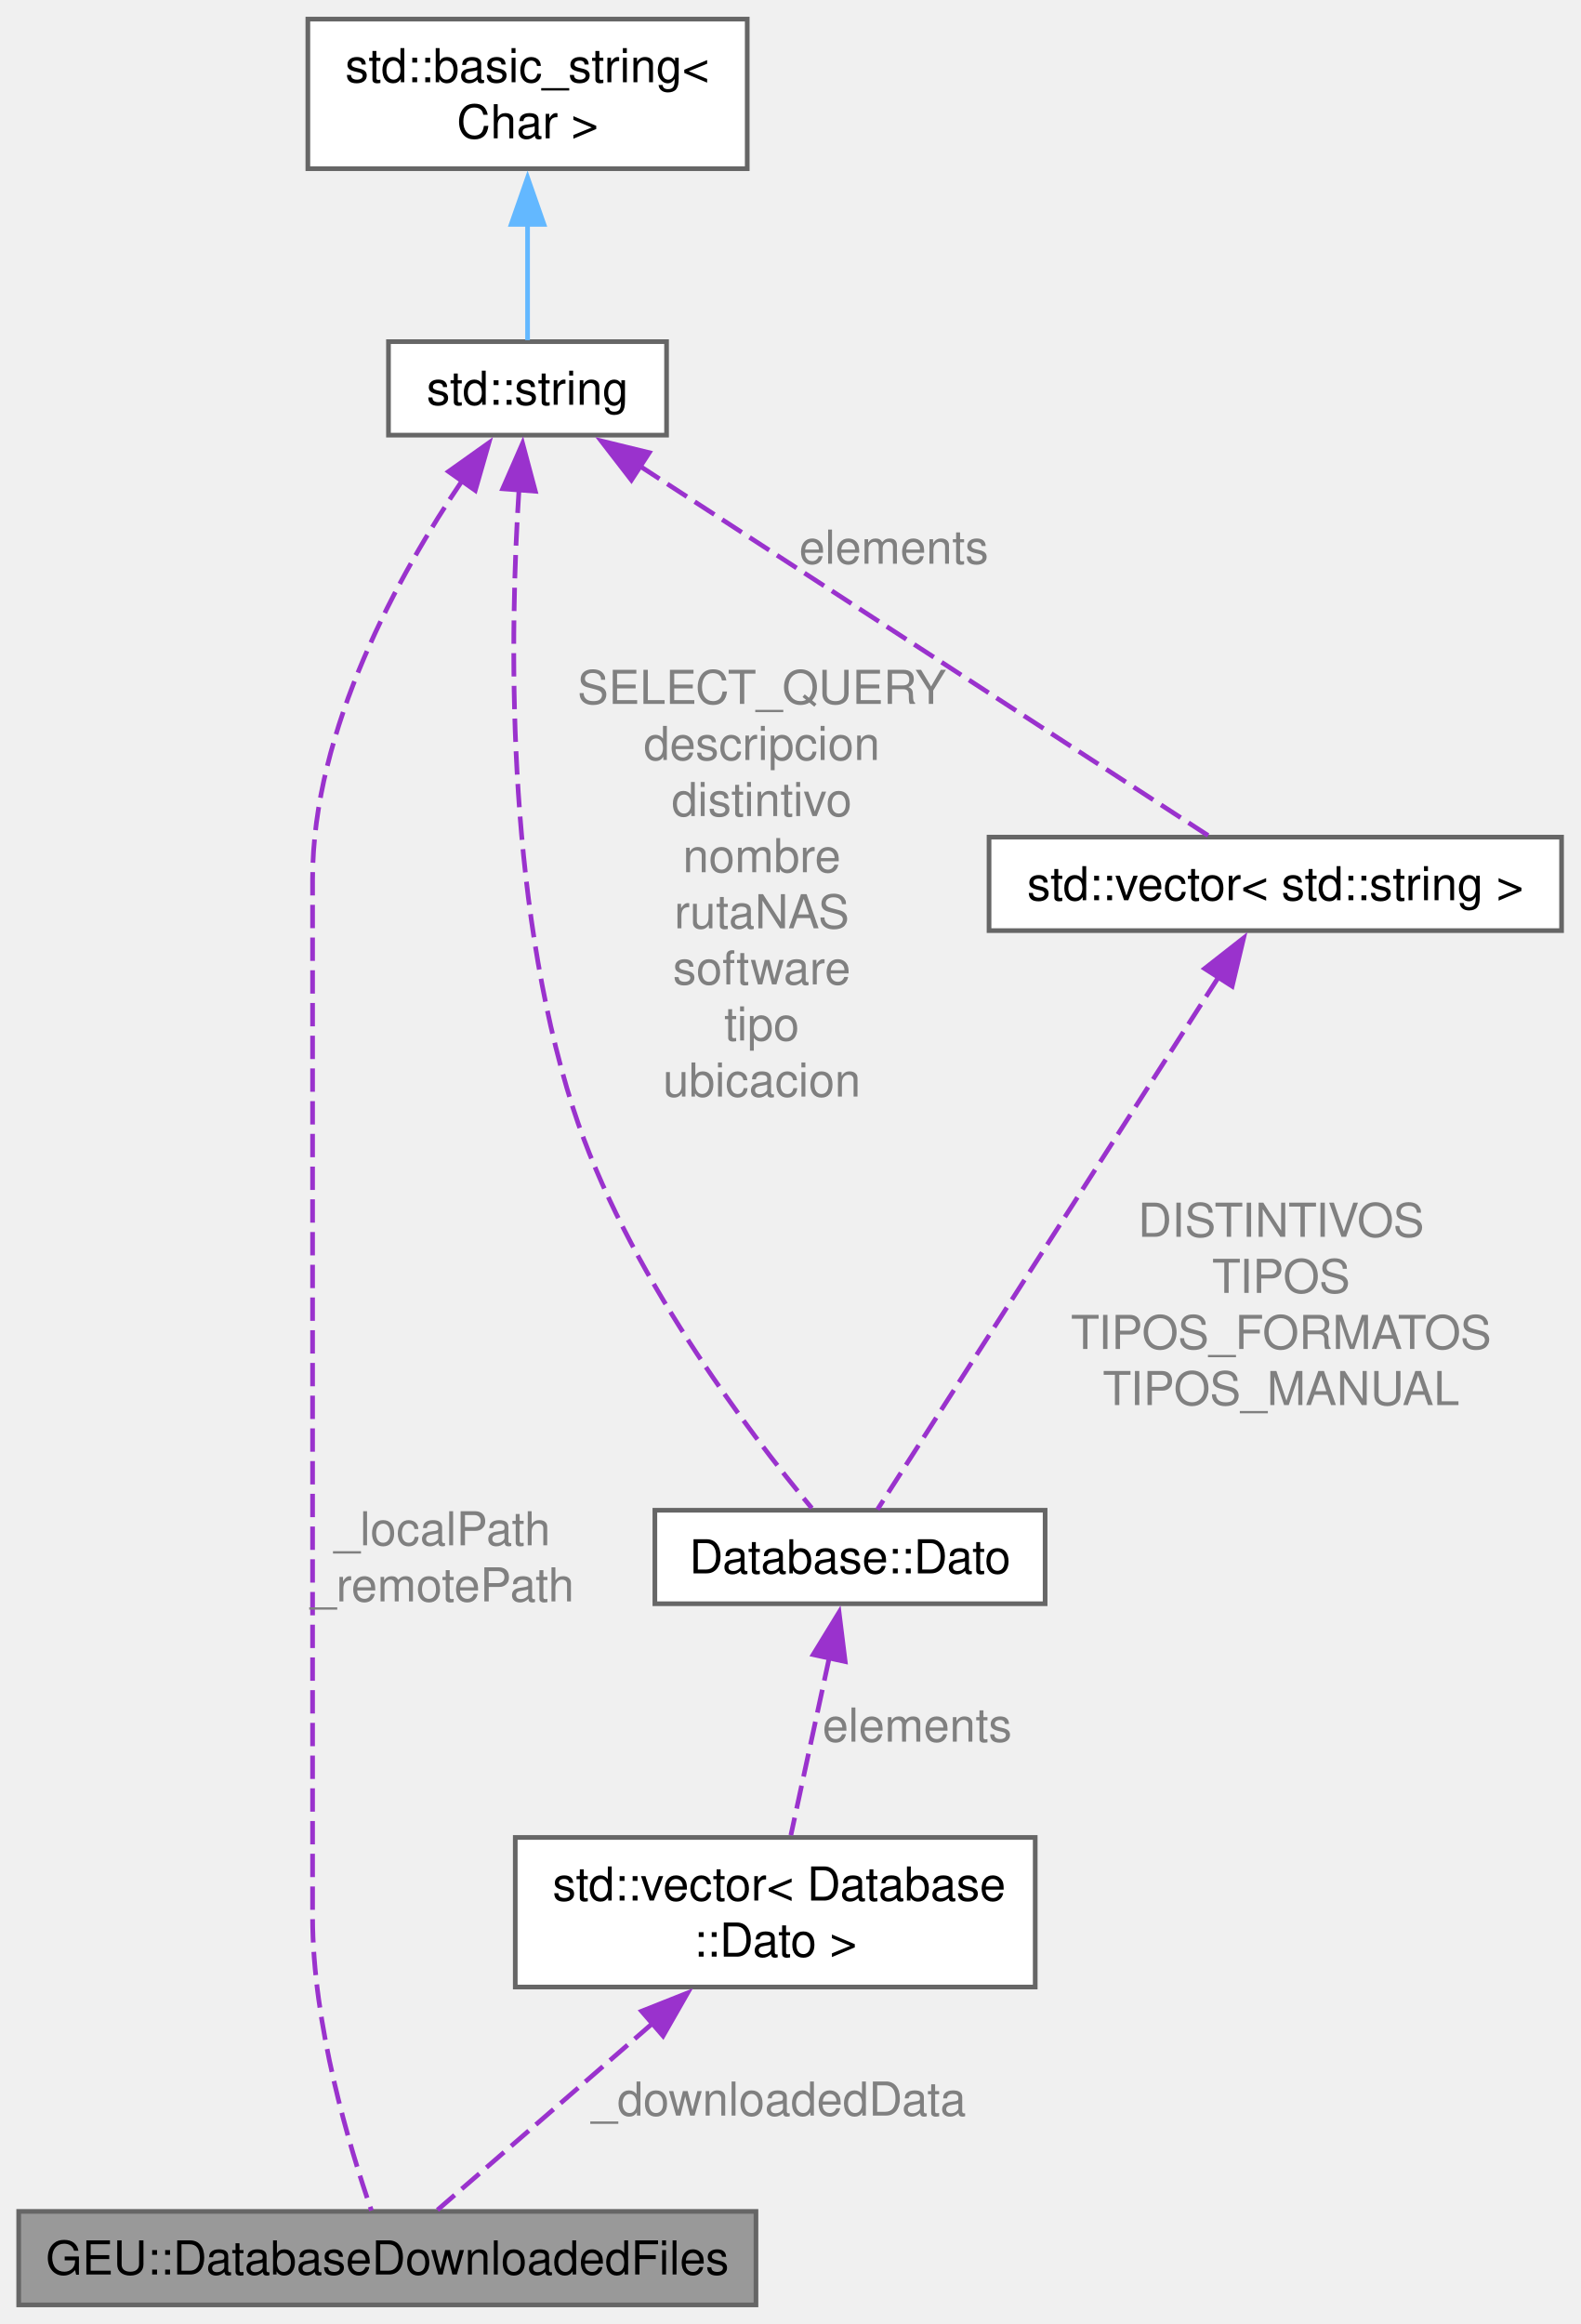
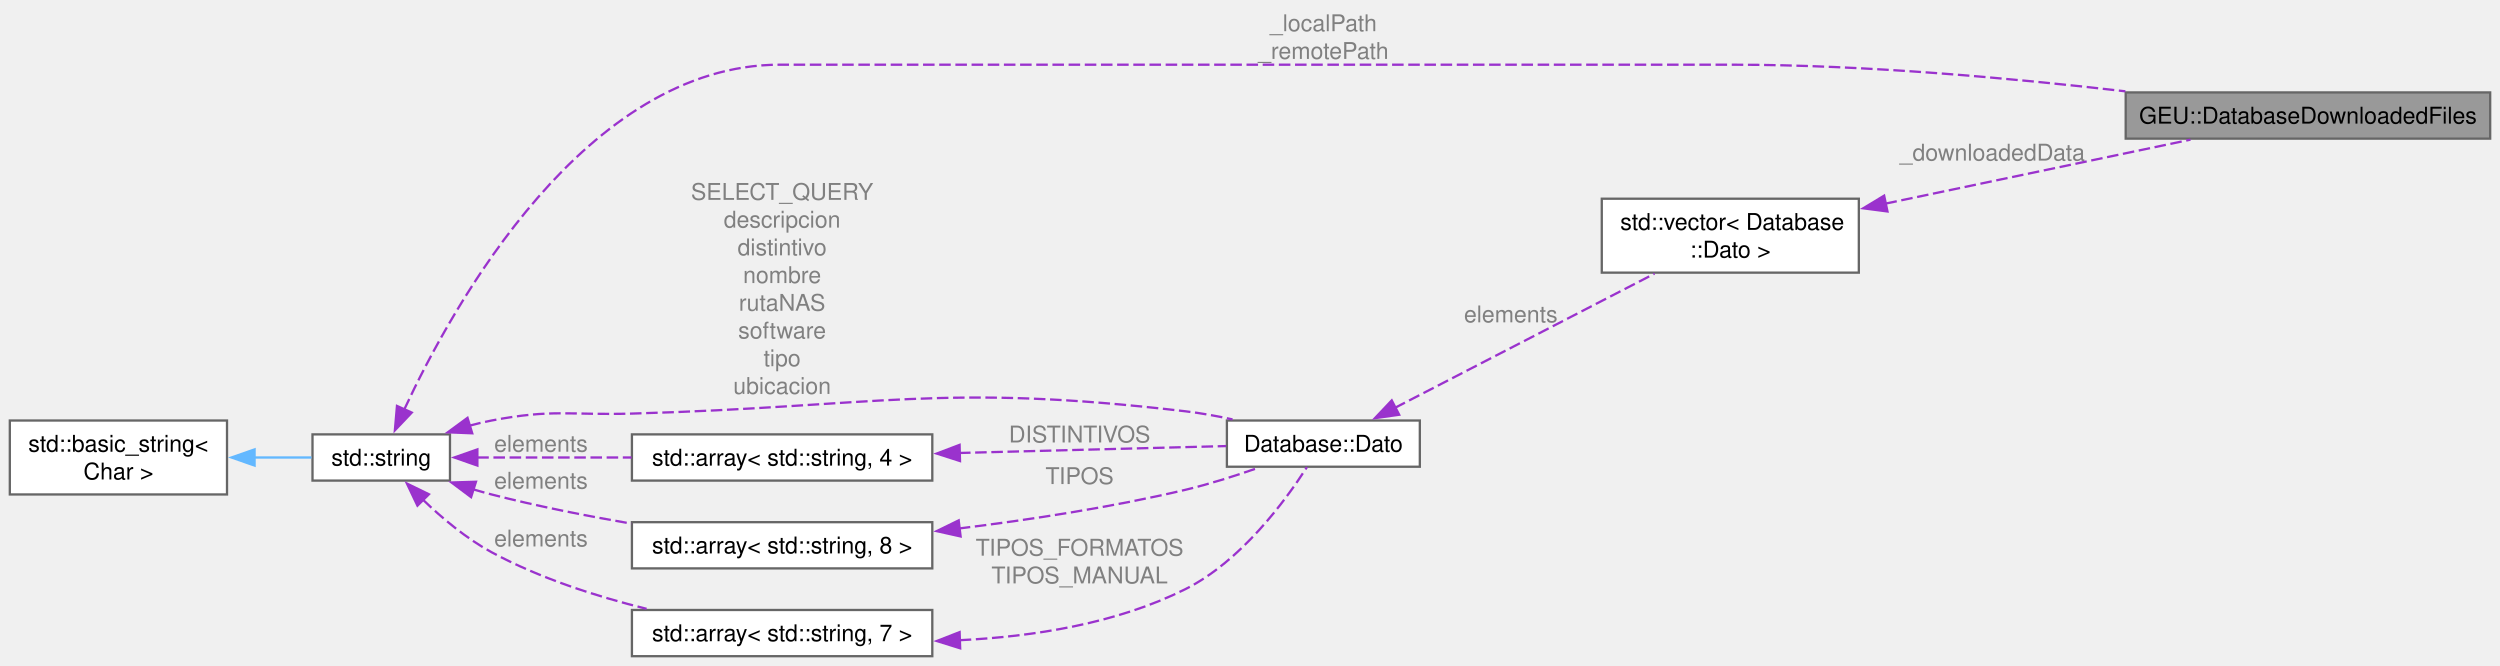
- <svg xmlns="http://www.w3.org/2000/svg" xmlns:xlink="http://www.w3.org/1999/xlink" width="338pt" height="497pt" viewBox="0.00 0.00 338.12 497.00">
-   <g id="graph0" class="graph" transform="scale(1 1) rotate(0) translate(4 493)">
+ <svg xmlns="http://www.w3.org/2000/svg" xmlns:xlink="http://www.w3.org/1999/xlink" width="1082pt" height="288pt" viewBox="0.00 0.00 1081.50 288.00">
+   <g id="graph0" class="graph" transform="scale(1 1) rotate(0) translate(4 284)">
    <g id="Node000001" class="node">
      <g id="a_Node000001">
        <a xlink:title=" ">
-           <polygon fill="#999999" stroke="#666666" points="157.75,-20 0,-20 0,0 157.75,0 157.75,-20" />
-           <text text-anchor="middle" x="78.88" y="-6.5" font-family="Helvetica,sans-Serif" font-size="10.00">GEU::DatabaseDownloadedFiles</text>
+           <polygon fill="#999999" stroke="#666666" points="1073.5,-244 915.75,-244 915.75,-224 1073.5,-224 1073.5,-244" />
+           <text text-anchor="middle" x="994.62" y="-230.5" font-family="Helvetica,sans-Serif" font-size="10.00">GEU::DatabaseDownloadedFiles</text>
        </a>
      </g>
    </g>
    <g id="Node000002" class="node">
      <g id="a_Node000002">
        <a xlink:title=" ">
-           <polygon fill="white" stroke="#666666" points="217.5,-100 106.25,-100 106.25,-68 217.5,-68 217.5,-100" />
-           <text text-anchor="start" x="114.25" y="-86.5" font-family="Helvetica,sans-Serif" font-size="10.00">std::vector&lt; Database</text>
-           <text text-anchor="middle" x="161.88" y="-74.5" font-family="Helvetica,sans-Serif" font-size="10.00">::Dato &gt;</text>
+           <polygon fill="white" stroke="#666666" points="800.25,-198 689,-198 689,-166 800.25,-166 800.25,-198" />
+           <text text-anchor="start" x="697" y="-184.5" font-family="Helvetica,sans-Serif" font-size="10.00">std::vector&lt; Database</text>
+           <text text-anchor="middle" x="744.62" y="-172.5" font-family="Helvetica,sans-Serif" font-size="10.00">::Dato &gt;</text>
        </a>
      </g>
    </g>
    <g id="edge1_Node000001_Node000002" class="edge">
      <g id="a_edge1_Node000001_Node000002">
        <a xlink:title=" ">
-           <path fill="none" stroke="#9a32cd" stroke-dasharray="5,2" d="M135.58,-60.19C120.03,-46.7 101.18,-30.35 89.61,-20.31" />
-           <polygon fill="#9a32cd" stroke="#9a32cd" points="133.28,-62.83 143.13,-66.74 137.87,-57.54 133.28,-62.83" />
+           <path fill="none" stroke="#9a32cd" stroke-dasharray="5,2" d="M811.77,-195.87C853.24,-204.57 905.84,-215.59 943.79,-223.55" />
+           <polygon fill="#9a32cd" stroke="#9a32cd" points="812.65,-192.48 802.15,-193.85 811.21,-199.33 812.65,-192.48" />
        </a>
      </g>
-       <text text-anchor="middle" x="162.62" y="-40.5" font-family="Helvetica,sans-Serif" font-size="10.00" fill="grey"> _downloadedData</text>
+       <text text-anchor="middle" x="858" y="-214.5" font-family="Helvetica,sans-Serif" font-size="10.00" fill="grey"> _downloadedData</text>
    </g>
    <g id="Node000003" class="node">
      <g id="a_Node000003">
        <a xlink:href="../../d4/d34/struct_database_1_1_dato.html" target="_top" xlink:title=" ">
-           <polygon fill="white" stroke="#666666" points="219.62,-170 136.12,-170 136.12,-150 219.62,-150 219.62,-170" />
-           <text text-anchor="middle" x="177.88" y="-156.5" font-family="Helvetica,sans-Serif" font-size="10.00">Database::Dato</text>
+           <polygon fill="white" stroke="#666666" points="610.25,-102 526.75,-102 526.75,-82 610.25,-82 610.25,-102" />
+           <text text-anchor="middle" x="568.5" y="-88.5" font-family="Helvetica,sans-Serif" font-size="10.00">Database::Dato</text>
        </a>
      </g>
    </g>
    <g id="edge2_Node000002_Node000003" class="edge">
      <g id="a_edge2_Node000002_Node000003">
        <a xlink:title=" ">
-           <path fill="none" stroke="#9a32cd" stroke-dasharray="5,2" d="M173.43,-138.44C170.83,-126.42 167.6,-111.5 165.22,-100.48" />
-           <polygon fill="#9a32cd" stroke="#9a32cd" points="169.99,-139.11 175.53,-148.15 176.84,-137.63 169.99,-139.11" />
+           <path fill="none" stroke="#9a32cd" stroke-dasharray="5,2" d="M599.37,-107.44C630.71,-123.64 679.78,-149 711.82,-165.56" />
+           <polygon fill="#9a32cd" stroke="#9a32cd" points="601.31,-104.5 590.82,-103.02 598.1,-110.72 601.31,-104.5" />
        </a>
      </g>
-       <text text-anchor="middle" x="192.25" y="-120.5" font-family="Helvetica,sans-Serif" font-size="10.00" fill="grey"> elements</text>
+       <text text-anchor="middle" x="649.62" y="-144.5" font-family="Helvetica,sans-Serif" font-size="10.00" fill="grey"> elements</text>
    </g>
    <g id="Node000004" class="node">
      <g id="a_Node000004">
        <a xlink:title=" ">
-           <polygon fill="white" stroke="#666666" points="138.62,-420 79.12,-420 79.12,-400 138.62,-400 138.62,-420" />
-           <text text-anchor="middle" x="108.88" y="-406.5" font-family="Helvetica,sans-Serif" font-size="10.00">std::string</text>
+           <polygon fill="white" stroke="#666666" points="190.5,-96 131,-96 131,-76 190.5,-76 190.5,-96" />
+           <text text-anchor="middle" x="160.75" y="-82.5" font-family="Helvetica,sans-Serif" font-size="10.00">std::string</text>
        </a>
      </g>
    </g>
-     <g id="edge7_Node000001_Node000004" class="edge">
-       <g id="a_edge7_Node000001_Node000004">
+     <g id="edge11_Node000001_Node000004" class="edge">
+       <g id="a_edge11_Node000001_Node000004">
        <a xlink:title=" ">
-           <path fill="none" stroke="#9a32cd" stroke-dasharray="5,2" d="M94.99,-390.41C81.44,-370.4 62.88,-337.11 62.88,-305 62.88,-305 62.88,-305 62.88,-83 62.88,-59.95 70.79,-33.72 75.48,-20.18" />
-           <polygon fill="#9a32cd" stroke="#9a32cd" points="91.97,-392.21 100.61,-398.35 97.69,-388.17 91.97,-392.21" />
+           <path fill="none" stroke="#9a32cd" stroke-dasharray="5,2" d="M170.72,-106.79C191.84,-152.15 249.37,-256 333.25,-256 333.25,-256 333.25,-256 745.62,-256 802.68,-256 866.83,-250.15 915.6,-244.48" />
+           <polygon fill="#9a32cd" stroke="#9a32cd" points="173.95,-105.44 166.65,-97.76 167.56,-108.31 173.95,-105.44" />
        </a>
      </g>
-       <text text-anchor="middle" x="90.62" y="-162.5" font-family="Helvetica,sans-Serif" font-size="10.00" fill="grey"> _localPath</text>
-       <text text-anchor="middle" x="90.62" y="-150.5" font-family="Helvetica,sans-Serif" font-size="10.00" fill="grey">_remotePath</text>
+       <text text-anchor="middle" x="568.5" y="-270.5" font-family="Helvetica,sans-Serif" font-size="10.00" fill="grey"> _localPath</text>
+       <text text-anchor="middle" x="568.5" y="-258.5" font-family="Helvetica,sans-Serif" font-size="10.00" fill="grey">_remotePath</text>
    </g>
    <g id="edge3_Node000003_Node000004" class="edge">
      <g id="a_edge3_Node000003_Node000004">
        <a xlink:title=" ">
-           <path fill="none" stroke="#9a32cd" stroke-dasharray="5,2" d="M107.05,-388.34C105.1,-358.37 104.03,-301.48 118.62,-256 129.74,-221.39 156.23,-186.65 169.7,-170.44" />
-           <polygon fill="#9a32cd" stroke="#9a32cd" points="103.56,-388.53 107.81,-398.24 110.54,-388 103.56,-388.53" />
+           <path fill="none" stroke="#9a32cd" stroke-dasharray="5,2" d="M198.88,-99.75C202.1,-100.62 205.34,-101.39 208.5,-102 235.05,-107.09 242.23,-104.24 269.25,-105 375.65,-107.99 403.03,-118.42 508.75,-106 515.41,-105.22 522.42,-103.95 529.18,-102.49" />
+           <polygon fill="#9a32cd" stroke="#9a32cd" points="200.13,-96.47 189.55,-96.9 198.09,-103.16 200.13,-96.47" />
        </a>
      </g>
-       <text text-anchor="middle" x="159" y="-342.5" font-family="Helvetica,sans-Serif" font-size="10.00" fill="grey"> SELECT_QUERY</text>
-       <text text-anchor="middle" x="159" y="-330.5" font-family="Helvetica,sans-Serif" font-size="10.00" fill="grey">descripcion</text>
-       <text text-anchor="middle" x="159" y="-318.5" font-family="Helvetica,sans-Serif" font-size="10.00" fill="grey">distintivo</text>
-       <text text-anchor="middle" x="159" y="-306.5" font-family="Helvetica,sans-Serif" font-size="10.00" fill="grey">nombre</text>
-       <text text-anchor="middle" x="159" y="-294.5" font-family="Helvetica,sans-Serif" font-size="10.00" fill="grey">rutaNAS</text>
-       <text text-anchor="middle" x="159" y="-282.5" font-family="Helvetica,sans-Serif" font-size="10.00" fill="grey">software</text>
-       <text text-anchor="middle" x="159" y="-270.5" font-family="Helvetica,sans-Serif" font-size="10.00" fill="grey">tipo</text>
-       <text text-anchor="middle" x="159" y="-258.5" font-family="Helvetica,sans-Serif" font-size="10.00" fill="grey">ubicacion</text>
+       <text text-anchor="middle" x="334.25" y="-197.5" font-family="Helvetica,sans-Serif" font-size="10.00" fill="grey"> SELECT_QUERY</text>
+       <text text-anchor="middle" x="334.25" y="-185.5" font-family="Helvetica,sans-Serif" font-size="10.00" fill="grey">descripcion</text>
+       <text text-anchor="middle" x="334.25" y="-173.5" font-family="Helvetica,sans-Serif" font-size="10.00" fill="grey">distintivo</text>
+       <text text-anchor="middle" x="334.25" y="-161.5" font-family="Helvetica,sans-Serif" font-size="10.00" fill="grey">nombre</text>
+       <text text-anchor="middle" x="334.25" y="-149.5" font-family="Helvetica,sans-Serif" font-size="10.00" fill="grey">rutaNAS</text>
+       <text text-anchor="middle" x="334.25" y="-137.5" font-family="Helvetica,sans-Serif" font-size="10.00" fill="grey">software</text>
+       <text text-anchor="middle" x="334.25" y="-125.5" font-family="Helvetica,sans-Serif" font-size="10.00" fill="grey">tipo</text>
+       <text text-anchor="middle" x="334.25" y="-113.5" font-family="Helvetica,sans-Serif" font-size="10.00" fill="grey">ubicacion</text>
    </g>
    <g id="Node000006" class="node">
      <g id="a_Node000006">
        <a xlink:title=" ">
-           <polygon fill="white" stroke="#666666" points="330.12,-314 207.62,-314 207.62,-294 330.12,-294 330.12,-314" />
-           <text text-anchor="middle" x="268.88" y="-300.5" font-family="Helvetica,sans-Serif" font-size="10.00">std::vector&lt; std::string &gt;</text>
+           <polygon fill="white" stroke="#666666" points="399.25,-96 269.25,-96 269.25,-76 399.25,-76 399.25,-96" />
+           <text text-anchor="middle" x="334.25" y="-82.5" font-family="Helvetica,sans-Serif" font-size="10.00">std::array&lt; std::string, 4 &gt;</text>
        </a>
      </g>
    </g>
    <g id="edge6_Node000006_Node000004" class="edge">
      <g id="a_edge6_Node000006_Node000004">
        <a xlink:title=" ">
-           <path fill="none" stroke="#9a32cd" stroke-dasharray="5,2" d="M132.91,-393.38C166.66,-371.44 227.05,-332.18 254.54,-314.32" />
-           <polygon fill="#9a32cd" stroke="#9a32cd" points="131.1,-390.38 124.63,-398.76 134.92,-396.25 131.1,-390.38" />
+           <path fill="none" stroke="#9a32cd" stroke-dasharray="5,2" d="M202.3,-86C222.22,-86 246.7,-86 269.08,-86" />
+           <polygon fill="#9a32cd" stroke="#9a32cd" points="202.36,-82.5 192.36,-86 202.36,-89.5 202.36,-82.5" />
        </a>
      </g>
-       <text text-anchor="middle" x="187.25" y="-372.5" font-family="Helvetica,sans-Serif" font-size="10.00" fill="grey"> elements</text>
+       <text text-anchor="middle" x="229.88" y="-88.5" font-family="Helvetica,sans-Serif" font-size="10.00" fill="grey"> elements</text>
+     </g>
+     <g id="Node000007" class="node">
+       <g id="a_Node000007">
+         <a xlink:title=" ">
+           <polygon fill="white" stroke="#666666" points="399.25,-58 269.25,-58 269.25,-38 399.25,-38 399.25,-58" />
+           <text text-anchor="middle" x="334.25" y="-44.5" font-family="Helvetica,sans-Serif" font-size="10.00">std::array&lt; std::string, 8 &gt;</text>
+         </a>
+       </g>
+     </g>
+     <g id="edge8_Node000007_Node000004" class="edge">
+       <g id="a_edge8_Node000007_Node000004">
+         <a xlink:title=" ">
+           <path fill="none" stroke="#9a32cd" stroke-dasharray="5,2" d="M200.59,-72.2C203.25,-71.41 205.91,-70.67 208.5,-70 227.99,-64.98 249.48,-60.74 269.06,-57.36" />
+           <polygon fill="#9a32cd" stroke="#9a32cd" points="199.64,-68.83 191.16,-75.18 201.75,-75.5 199.64,-68.83" />
+         </a>
+       </g>
+       <text text-anchor="middle" x="229.88" y="-72.5" font-family="Helvetica,sans-Serif" font-size="10.00" fill="grey"> elements</text>
+     </g>
+     <g id="Node000008" class="node">
+       <g id="a_Node000008">
+         <a xlink:title=" ">
+           <polygon fill="white" stroke="#666666" points="399.25,-20 269.25,-20 269.25,0 399.25,0 399.25,-20" />
+           <text text-anchor="middle" x="334.25" y="-6.5" font-family="Helvetica,sans-Serif" font-size="10.00">std::array&lt; std::string, 7 &gt;</text>
+         </a>
+       </g>
+     </g>
+     <g id="edge10_Node000008_Node000004" class="edge">
+       <g id="a_edge10_Node000008_Node000004">
+         <a xlink:title=" ">
+           <path fill="none" stroke="#9a32cd" stroke-dasharray="5,2" d="M178.84,-67.68C187.12,-59.72 197.63,-50.89 208.5,-45 229.17,-33.8 253.75,-25.91 275.6,-20.5" />
+           <polygon fill="#9a32cd" stroke="#9a32cd" points="176.42,-65.15 171.87,-74.72 181.39,-70.08 176.42,-65.15" />
+         </a>
+       </g>
+       <text text-anchor="middle" x="229.88" y="-47.5" font-family="Helvetica,sans-Serif" font-size="10.00" fill="grey"> elements</text>
    </g>
    <g id="Node000005" class="node">
      <g id="a_Node000005">
        <a xlink:title=" ">
-           <polygon fill="white" stroke="#666666" points="155.88,-489 61.87,-489 61.87,-457 155.88,-457 155.88,-489" />
-           <text text-anchor="start" x="69.88" y="-475.5" font-family="Helvetica,sans-Serif" font-size="10.00">std::basic_string&lt;</text>
-           <text text-anchor="middle" x="108.88" y="-463.5" font-family="Helvetica,sans-Serif" font-size="10.00"> Char &gt;</text>
+           <polygon fill="white" stroke="#666666" points="94,-102 0,-102 0,-70 94,-70 94,-102" />
+           <text text-anchor="start" x="8" y="-88.5" font-family="Helvetica,sans-Serif" font-size="10.00">std::basic_string&lt;</text>
+           <text text-anchor="middle" x="47" y="-76.5" font-family="Helvetica,sans-Serif" font-size="10.00"> Char &gt;</text>
        </a>
      </g>
    </g>
    <g id="edge4_Node000004_Node000005" class="edge">
      <g id="a_edge4_Node000004_Node000005">
        <a xlink:title=" ">
-           <path fill="none" stroke="#63b8ff" d="M108.88,-445.36C108.88,-436.41 108.88,-427.01 108.88,-420.31" />
-           <polygon fill="#63b8ff" stroke="#63b8ff" points="105.38,-445.09 108.88,-455.09 112.38,-445.09 105.38,-445.09" />
+           <path fill="none" stroke="#63b8ff" d="M105.71,-86C114.32,-86 122.87,-86 130.55,-86" />
+           <polygon fill="#63b8ff" stroke="#63b8ff" points="105.93,-82.5 95.93,-86 105.93,-89.5 105.93,-82.5" />
        </a>
      </g>
    </g>
    <g id="edge5_Node000003_Node000006" class="edge">
      <g id="a_edge5_Node000003_Node000006">
        <a xlink:title=" ">
-           <path fill="none" stroke="#9a32cd" stroke-dasharray="5,2" d="M256.75,-284.09C236.96,-253.2 198.43,-193.08 183.75,-170.17" />
-           <polygon fill="#9a32cd" stroke="#9a32cd" points="253.75,-285.88 262.09,-292.41 259.64,-282.1 253.75,-285.88" />
+           <path fill="none" stroke="#9a32cd" stroke-dasharray="5,2" d="M410.8,-87.95C449.23,-88.94 494.45,-90.11 526.41,-90.94" />
+           <polygon fill="#9a32cd" stroke="#9a32cd" points="411.24,-84.46 401.15,-87.7 411.06,-91.46 411.24,-84.46" />
        </a>
      </g>
-       <text text-anchor="middle" x="270.12" y="-228.5" font-family="Helvetica,sans-Serif" font-size="10.00" fill="grey"> DISTINTIVOS</text>
-       <text text-anchor="middle" x="270.12" y="-216.5" font-family="Helvetica,sans-Serif" font-size="10.00" fill="grey">TIPOS</text>
-       <text text-anchor="middle" x="270.12" y="-204.5" font-family="Helvetica,sans-Serif" font-size="10.00" fill="grey">TIPOS_FORMATOS</text>
-       <text text-anchor="middle" x="270.12" y="-192.5" font-family="Helvetica,sans-Serif" font-size="10.00" fill="grey">TIPOS_MANUAL</text>
+       <text text-anchor="middle" x="463" y="-92.5" font-family="Helvetica,sans-Serif" font-size="10.00" fill="grey"> DISTINTIVOS</text>
+     </g>
+     <g id="edge7_Node000003_Node000007" class="edge">
+       <g id="a_edge7_Node000003_Node000007">
+         <a xlink:title=" ">
+           <path fill="none" stroke="#9a32cd" stroke-dasharray="5,2" d="M410.71,-55.26C441.37,-59.04 477,-64.47 508.75,-72 519.23,-74.49 530.49,-78.08 540.32,-81.54" />
+           <polygon fill="#9a32cd" stroke="#9a32cd" points="411.5,-51.83 401.15,-54.13 410.67,-58.78 411.5,-51.83" />
+         </a>
+       </g>
+       <text text-anchor="middle" x="463" y="-74.5" font-family="Helvetica,sans-Serif" font-size="10.00" fill="grey"> TIPOS</text>
+     </g>
+     <g id="edge9_Node000003_Node000008" class="edge">
+       <g id="a_edge9_Node000003_Node000008">
+         <a xlink:title=" ">
+           <path fill="none" stroke="#9a32cd" stroke-dasharray="5,2" d="M411.11,-6.92C442.73,-8.45 478.95,-14.06 508.75,-29 532.82,-41.06 552.08,-67.31 561.4,-81.83" />
+           <polygon fill="#9a32cd" stroke="#9a32cd" points="411.31,-3.42 401.2,-6.57 411.07,-10.42 411.31,-3.42" />
+         </a>
+       </g>
+       <text text-anchor="middle" x="463" y="-43.5" font-family="Helvetica,sans-Serif" font-size="10.00" fill="grey"> TIPOS_FORMATOS</text>
+       <text text-anchor="middle" x="463" y="-31.5" font-family="Helvetica,sans-Serif" font-size="10.00" fill="grey">TIPOS_MANUAL</text>
    </g>
  </g>
</svg>
